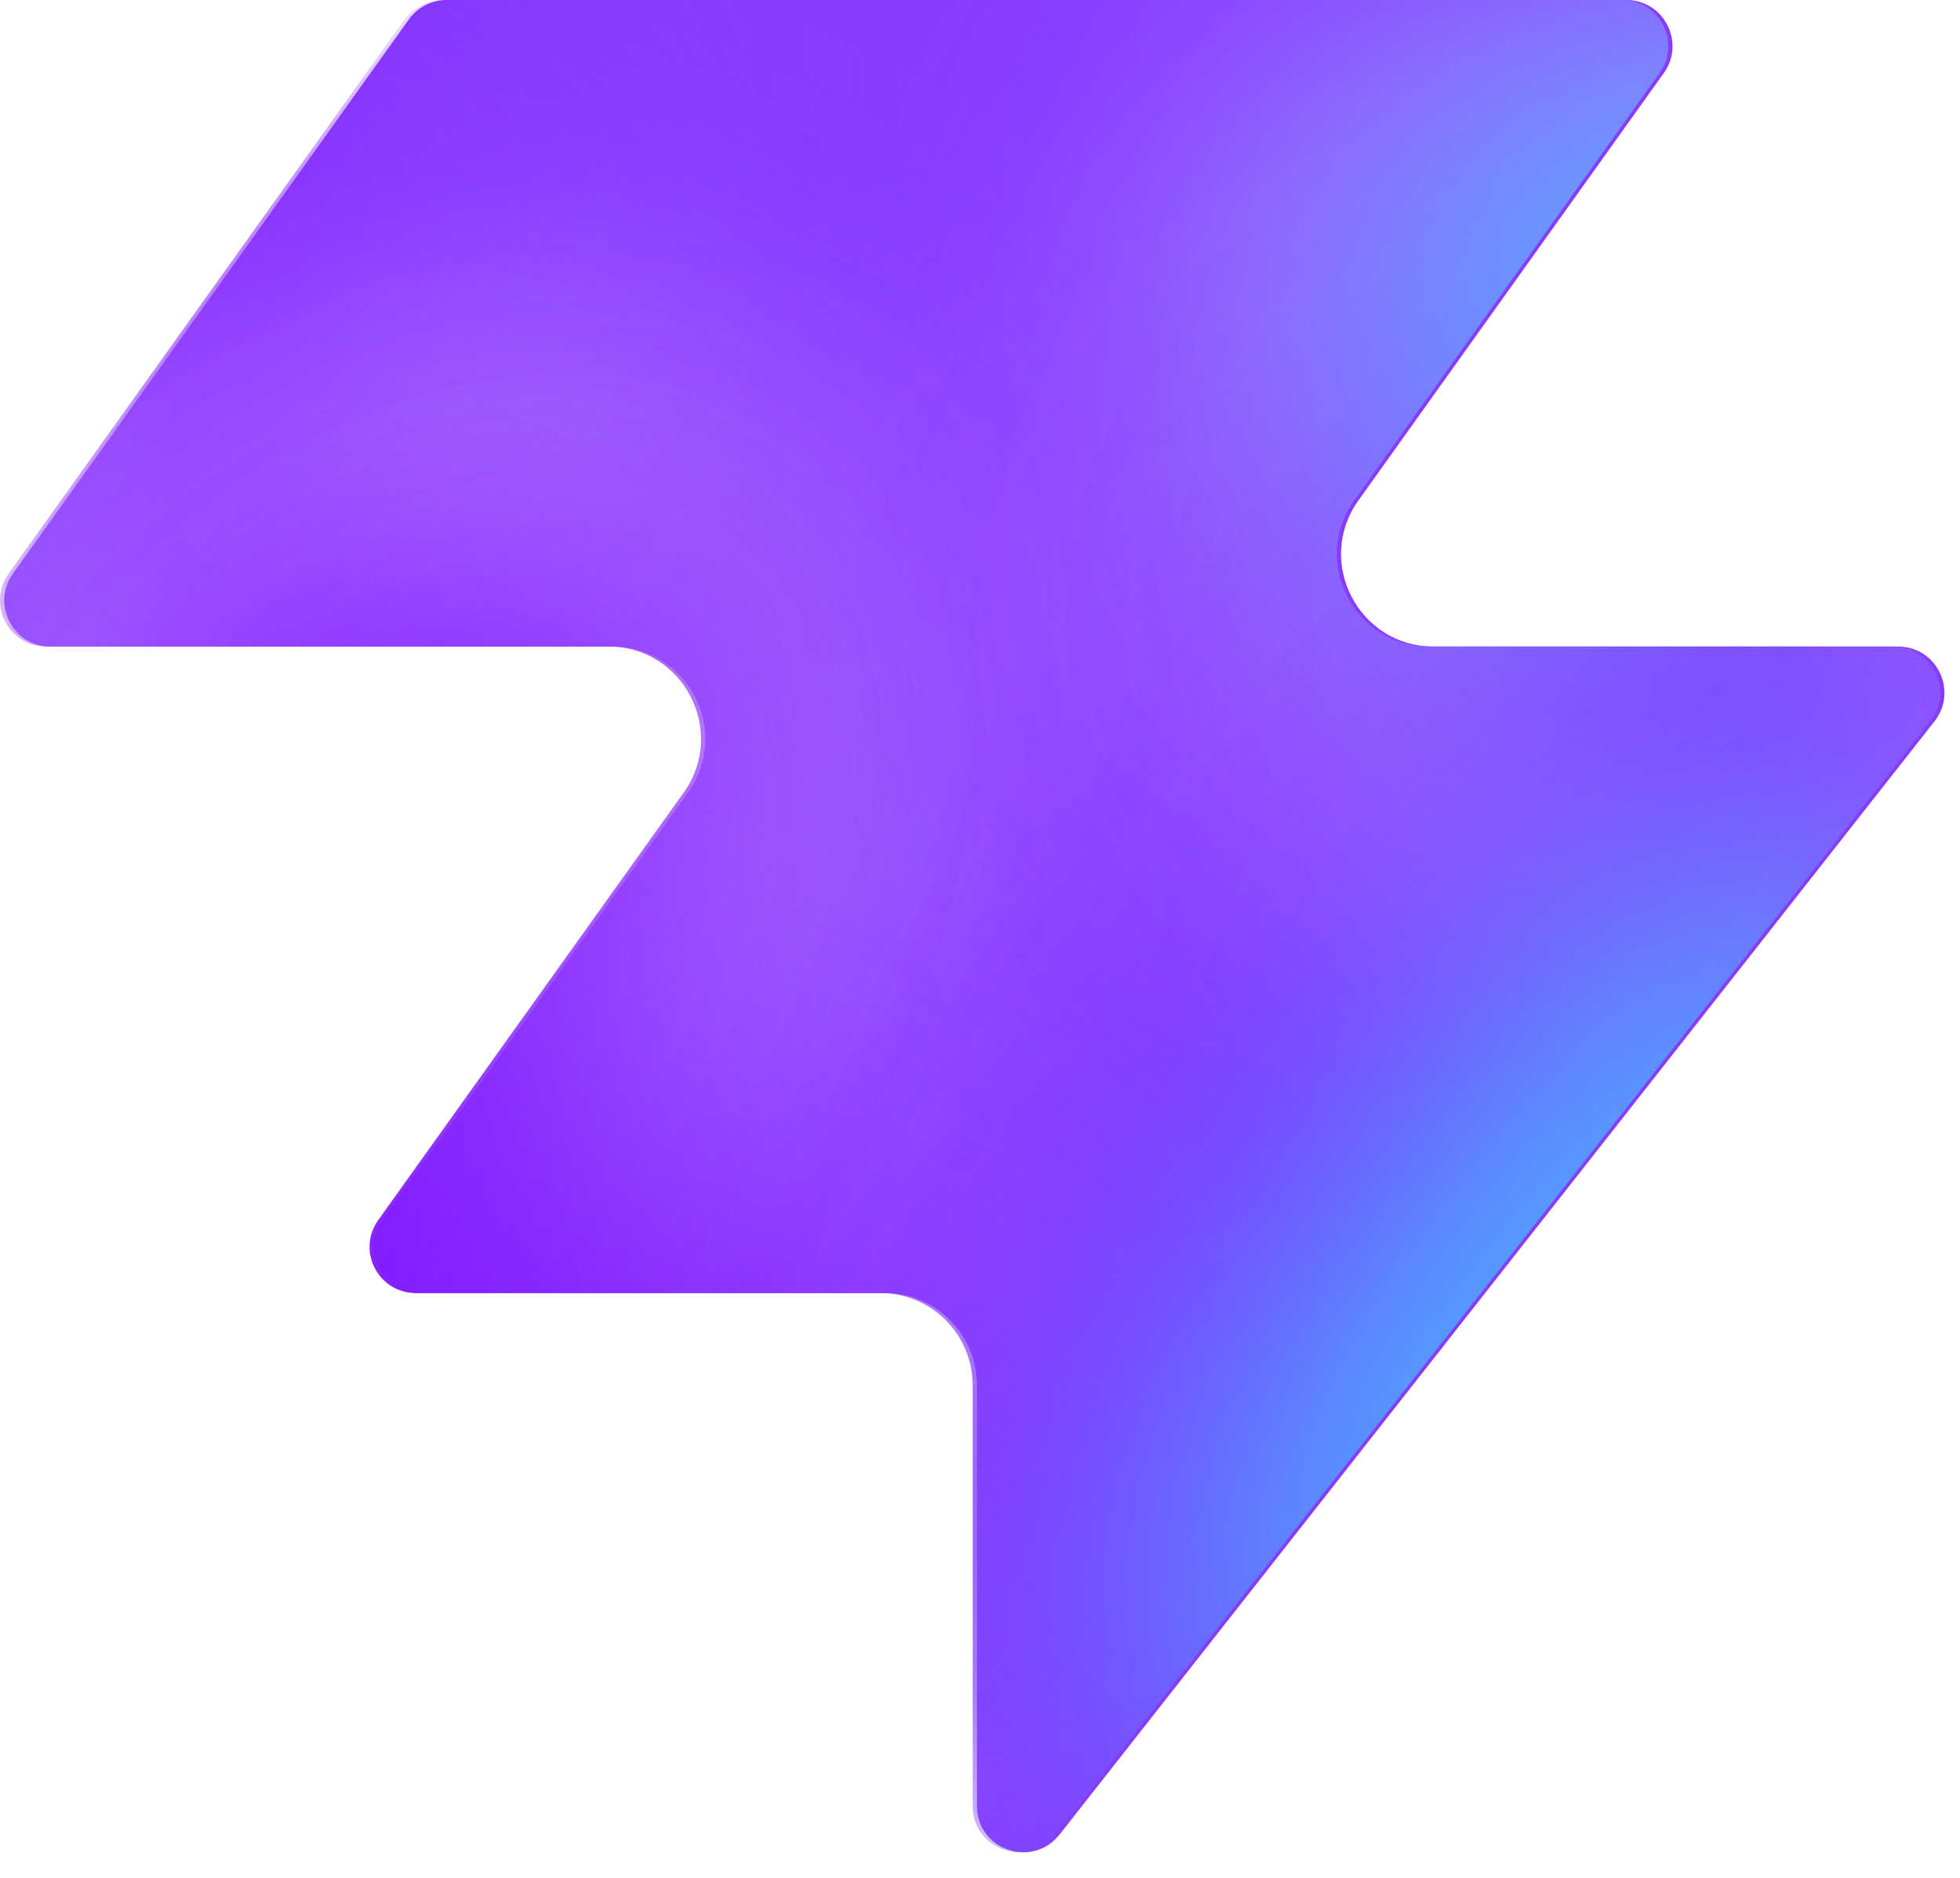
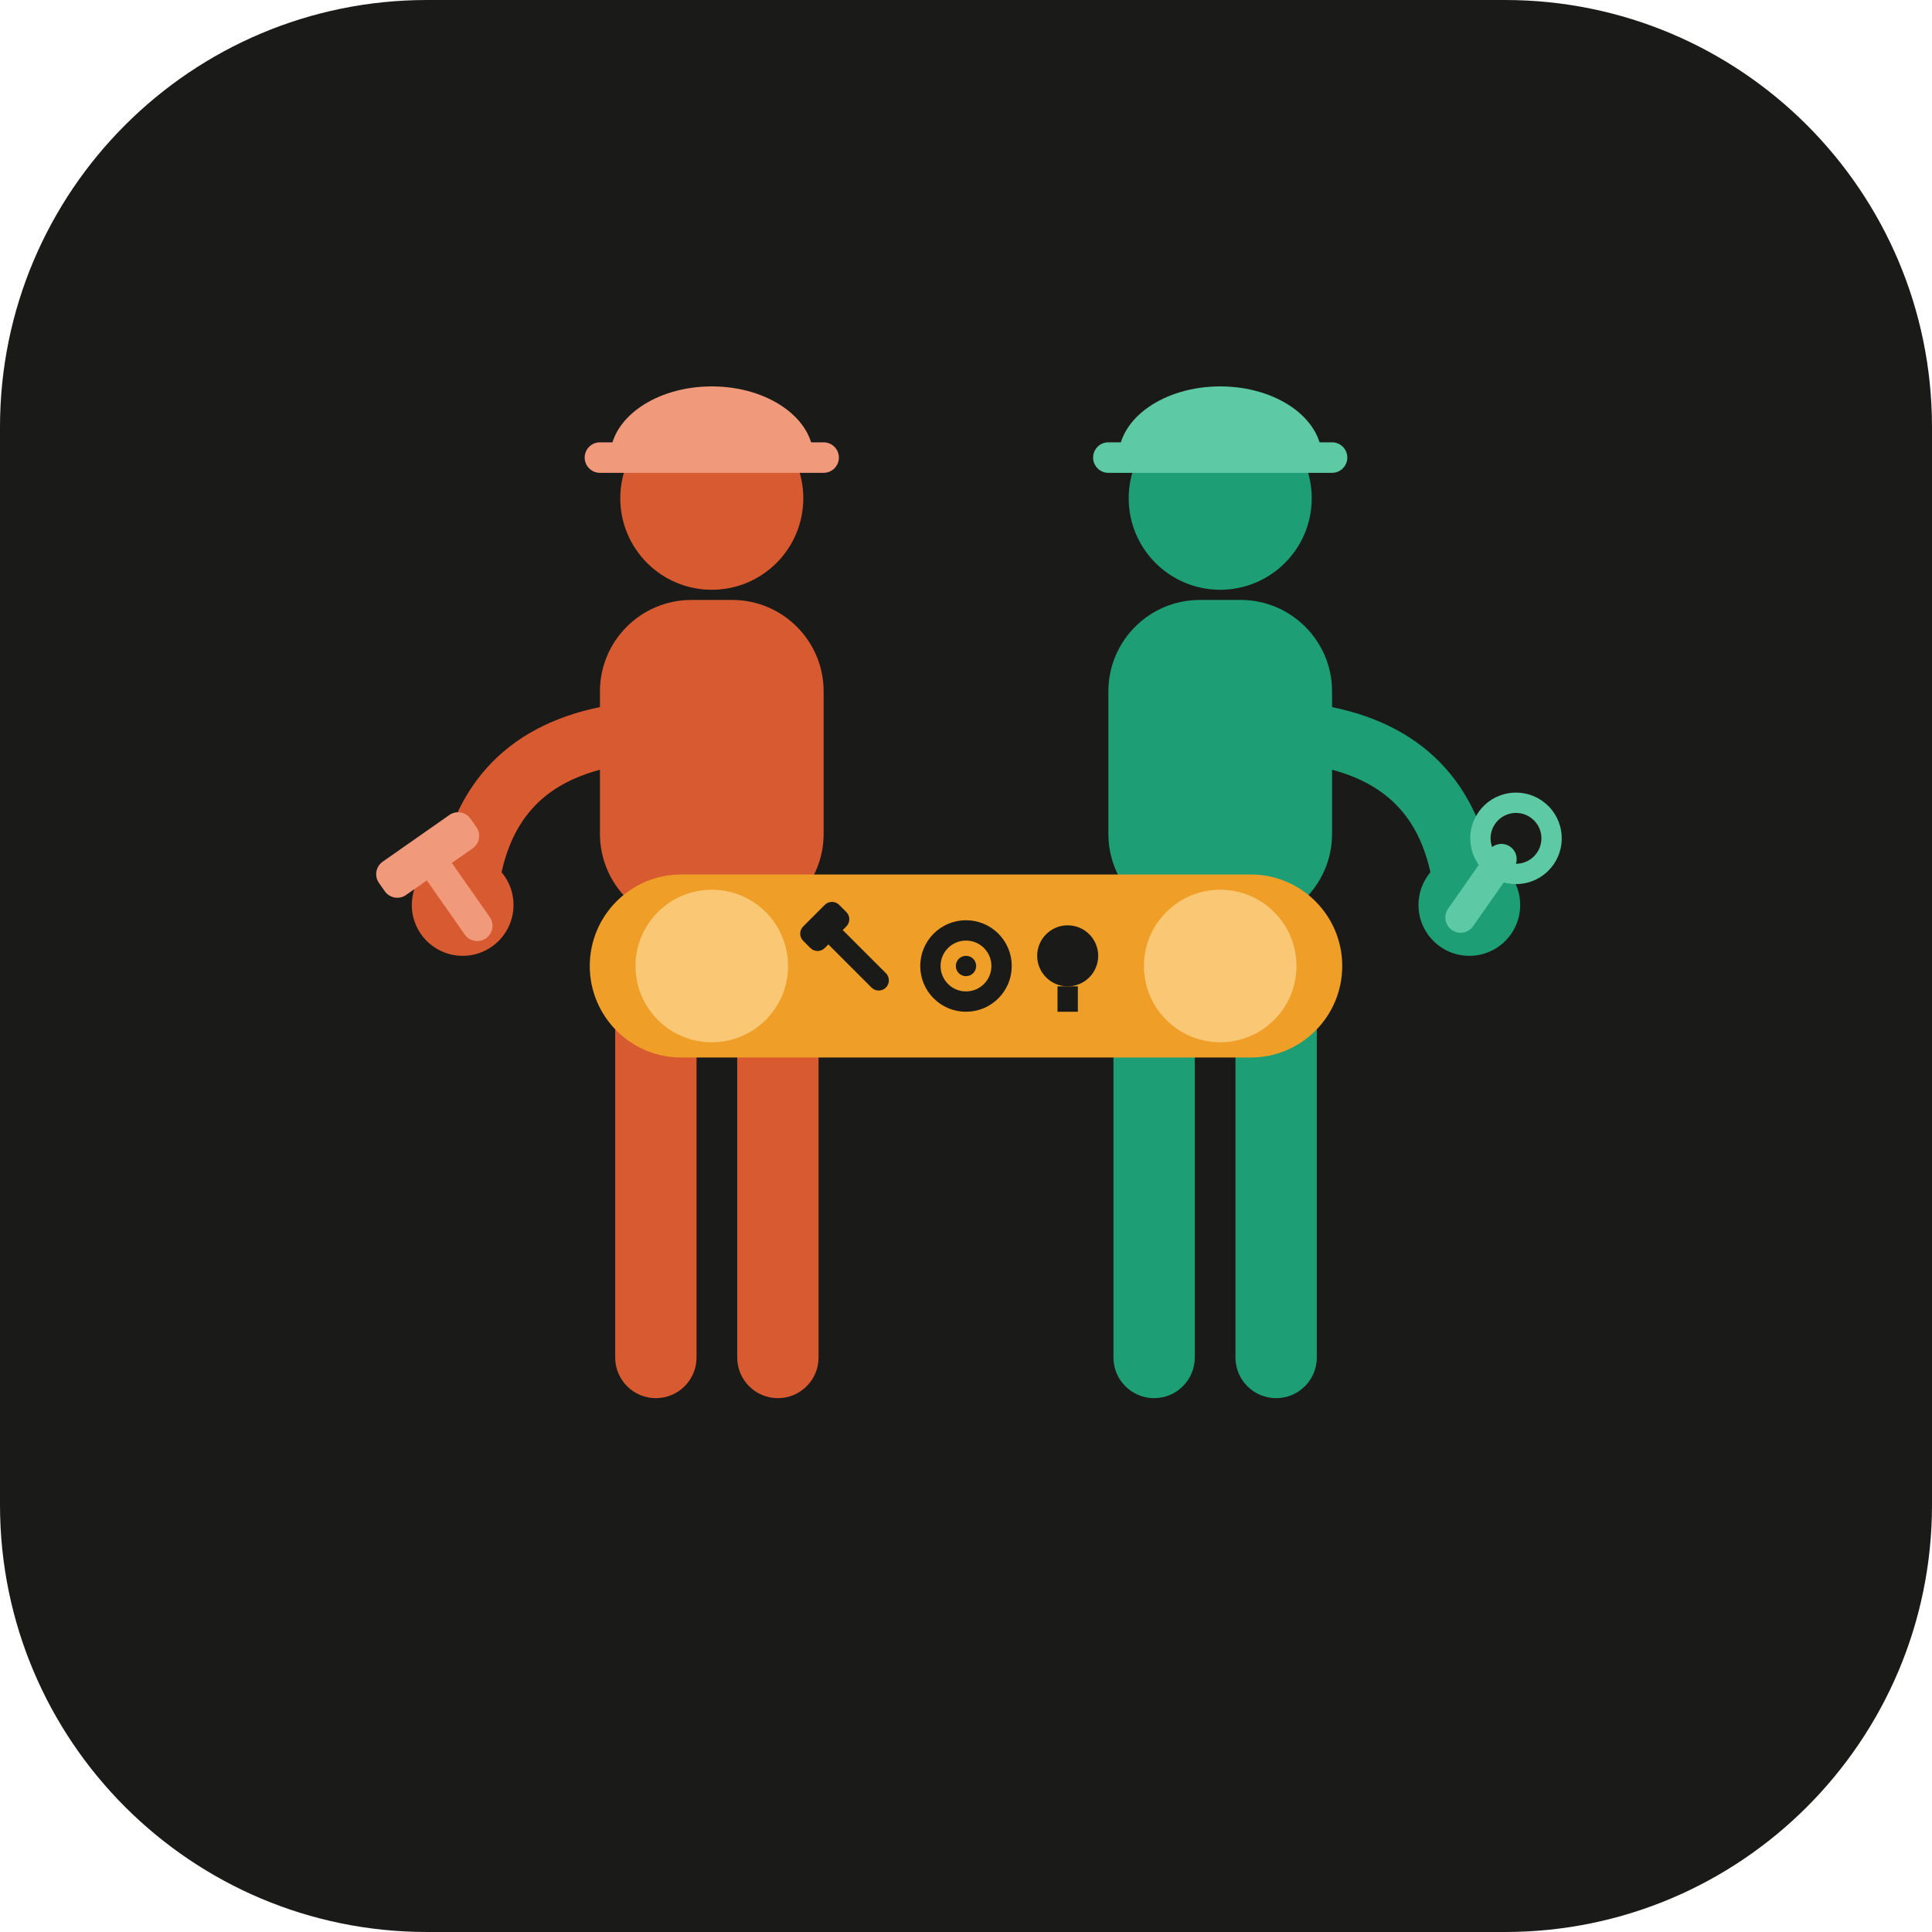
- <svg xmlns="http://www.w3.org/2000/svg" width="48" height="46" fill="none" viewBox="0 0 48 46">
-   <path fill="#863bff" d="M25.946 44.938c-.664.845-2.021.375-2.021-.698V33.937a2.26 2.26 0 0 0-2.262-2.262H10.287c-.92 0-1.456-1.04-.92-1.788l7.48-10.471c1.07-1.497 0-3.578-1.842-3.578H1.237c-.92 0-1.456-1.04-.92-1.788L10.013.474c.214-.297.556-.474.92-.474h28.894c.92 0 1.456 1.04.92 1.788l-7.48 10.471c-1.07 1.498 0 3.579 1.842 3.579h11.377c.943 0 1.473 1.088.89 1.83L25.947 44.94z" style="fill:#863bff;fill:color(display-p3 .525 .23 1);fill-opacity:1" />
-   <mask id="a" width="48" height="46" x="0" y="0" maskUnits="userSpaceOnUse" style="mask-type:alpha">
-     <path fill="#000" d="M25.842 44.938c-.664.844-2.021.375-2.021-.698V33.937a2.26 2.26 0 0 0-2.262-2.262H10.183c-.92 0-1.456-1.04-.92-1.788l7.48-10.471c1.07-1.498 0-3.579-1.842-3.579H1.133c-.92 0-1.456-1.04-.92-1.787L9.91.473c.214-.297.556-.474.92-.474h28.894c.92 0 1.456 1.04.92 1.788l-7.48 10.471c-1.07 1.498 0 3.578 1.842 3.578h11.377c.943 0 1.473 1.088.89 1.832L25.843 44.94z" style="fill:#000;fill-opacity:1" />
-   </mask>
-   <g mask="url(#a)">
-     <g filter="url(#b)">
-       <ellipse cx="5.508" cy="14.704" fill="#ede6ff" rx="5.508" ry="14.704" style="fill:#ede6ff;fill:color(display-p3 .927 .903 1);fill-opacity:1" transform="matrix(.00324 1 1 -.00324 -4.47 31.516)" />
-     </g>
-     <g filter="url(#c)">
-       <ellipse cx="10.399" cy="29.851" fill="#ede6ff" rx="10.399" ry="29.851" style="fill:#ede6ff;fill:color(display-p3 .927 .903 1);fill-opacity:1" transform="matrix(.00324 1 1 -.00324 -39.328 7.883)" />
-     </g>
-     <g filter="url(#d)">
-       <ellipse cx="5.508" cy="30.487" fill="#7e14ff" rx="5.508" ry="30.487" style="fill:#7e14ff;fill:color(display-p3 .492 .077 1);fill-opacity:1" transform="rotate(89.814 -25.913 -14.639)scale(1 -1)" />
-     </g>
-     <g filter="url(#e)">
-       <ellipse cx="5.508" cy="30.599" fill="#7e14ff" rx="5.508" ry="30.599" style="fill:#7e14ff;fill:color(display-p3 .492 .077 1);fill-opacity:1" transform="rotate(89.814 -32.644 -3.334)scale(1 -1)" />
-     </g>
-     <g filter="url(#f)">
-       <ellipse cx="5.508" cy="30.599" fill="#7e14ff" rx="5.508" ry="30.599" style="fill:#7e14ff;fill:color(display-p3 .492 .077 1);fill-opacity:1" transform="matrix(.00324 1 1 -.00324 -34.34 30.47)" />
-     </g>
-     <g filter="url(#g)">
-       <ellipse cx="14.072" cy="22.078" fill="#ede6ff" rx="14.072" ry="22.078" style="fill:#ede6ff;fill:color(display-p3 .927 .903 1);fill-opacity:1" transform="rotate(93.35 24.506 48.493)scale(-1 1)" />
-     </g>
-     <g filter="url(#h)">
-       <ellipse cx="3.47" cy="21.501" fill="#7e14ff" rx="3.47" ry="21.501" style="fill:#7e14ff;fill:color(display-p3 .492 .077 1);fill-opacity:1" transform="rotate(89.009 28.708 47.59)scale(-1 1)" />
-     </g>
-     <g filter="url(#i)">
-       <ellipse cx="3.47" cy="21.501" fill="#7e14ff" rx="3.47" ry="21.501" style="fill:#7e14ff;fill:color(display-p3 .492 .077 1);fill-opacity:1" transform="rotate(89.009 28.708 47.59)scale(-1 1)" />
-     </g>
-     <g filter="url(#j)">
-       <ellipse cx=".387" cy="8.972" fill="#7e14ff" rx="4.407" ry="29.108" style="fill:#7e14ff;fill:color(display-p3 .492 .077 1);fill-opacity:1" transform="rotate(39.51 .387 8.972)" />
-     </g>
-     <g filter="url(#k)">
-       <ellipse cx="47.523" cy="-6.092" fill="#7e14ff" rx="4.407" ry="29.108" style="fill:#7e14ff;fill:color(display-p3 .492 .077 1);fill-opacity:1" transform="rotate(37.892 47.523 -6.092)" />
-     </g>
-     <g filter="url(#l)">
-       <ellipse cx="41.412" cy="6.333" fill="#47bfff" rx="5.971" ry="9.665" style="fill:#47bfff;fill:color(display-p3 .28 .748 1);fill-opacity:1" transform="rotate(37.892 41.412 6.333)" />
-     </g>
-     <g filter="url(#m)">
-       <ellipse cx="-1.879" cy="38.332" fill="#7e14ff" rx="4.407" ry="29.108" style="fill:#7e14ff;fill:color(display-p3 .492 .077 1);fill-opacity:1" transform="rotate(37.892 -1.88 38.332)" />
-     </g>
-     <g filter="url(#n)">
-       <ellipse cx="-1.879" cy="38.332" fill="#7e14ff" rx="4.407" ry="29.108" style="fill:#7e14ff;fill:color(display-p3 .492 .077 1);fill-opacity:1" transform="rotate(37.892 -1.88 38.332)" />
-     </g>
-     <g filter="url(#o)">
-       <ellipse cx="35.651" cy="29.907" fill="#7e14ff" rx="4.407" ry="29.108" style="fill:#7e14ff;fill:color(display-p3 .492 .077 1);fill-opacity:1" transform="rotate(37.892 35.651 29.907)" />
-     </g>
-     <g filter="url(#p)">
-       <ellipse cx="38.418" cy="32.4" fill="#47bfff" rx="5.971" ry="15.297" style="fill:#47bfff;fill:color(display-p3 .28 .748 1);fill-opacity:1" transform="rotate(37.892 38.418 32.4)" />
-     </g>
+ <svg xmlns="http://www.w3.org/2000/svg" width="1024" height="1024" viewBox="0 0 380 380">
+   <rect x="0" y="0" width="380" height="380" rx="84" fill="#1A1A18" />
+   <circle cx="140" cy="98" r="18" fill="#D85A30" />
+   <path d="M120,90 A20,14 0 0 1 160,90 Z" fill="#F0997B" />
+   <rect x="115" y="87" width="50" height="6" rx="3" fill="#F0997B" />
+   <rect x="118" y="118" width="44" height="64" rx="18" fill="#D85A30" />
+   <rect x="121" y="180" width="16" height="95" rx="8" fill="#D85A30" />
+   <rect x="145" y="180" width="16" height="95" rx="8" fill="#D85A30" />
+   <path d="M119,145 Q95,150 92,175" fill="none" stroke="#D85A30" stroke-width="12" stroke-linecap="round" />
+   <circle cx="91" cy="178" r="10" fill="#D85A30" />
+   <g transform="translate(91,178) rotate(-35)">
+     <rect x="-3" y="-14" width="6" height="22" rx="3" fill="#F0997B" />
+     <rect x="-11" y="-16" width="22" height="8" rx="3" fill="#F0997B" />
  </g>
-   <defs>
-     <filter id="b" width="60.045" height="41.654" x="-19.77" y="16.149" color-interpolation-filters="sRGB" filterUnits="userSpaceOnUse">
-       <feFlood flood-opacity="0" result="BackgroundImageFix" />
-       <feBlend in="SourceGraphic" in2="BackgroundImageFix" result="shape" />
-       <feGaussianBlur result="effect1_foregroundBlur_2002_17158" stdDeviation="7.659" />
-     </filter>
-     <filter id="c" width="90.34" height="51.437" x="-54.613" y="-7.533" color-interpolation-filters="sRGB" filterUnits="userSpaceOnUse">
-       <feFlood flood-opacity="0" result="BackgroundImageFix" />
-       <feBlend in="SourceGraphic" in2="BackgroundImageFix" result="shape" />
-       <feGaussianBlur result="effect1_foregroundBlur_2002_17158" stdDeviation="7.659" />
-     </filter>
-     <filter id="d" width="79.355" height="29.4" x="-49.64" y="2.03" color-interpolation-filters="sRGB" filterUnits="userSpaceOnUse">
-       <feFlood flood-opacity="0" result="BackgroundImageFix" />
-       <feBlend in="SourceGraphic" in2="BackgroundImageFix" result="shape" />
-       <feGaussianBlur result="effect1_foregroundBlur_2002_17158" stdDeviation="4.596" />
-     </filter>
-     <filter id="e" width="79.579" height="29.4" x="-45.045" y="20.029" color-interpolation-filters="sRGB" filterUnits="userSpaceOnUse">
-       <feFlood flood-opacity="0" result="BackgroundImageFix" />
-       <feBlend in="SourceGraphic" in2="BackgroundImageFix" result="shape" />
-       <feGaussianBlur result="effect1_foregroundBlur_2002_17158" stdDeviation="4.596" />
-     </filter>
-     <filter id="f" width="79.579" height="29.4" x="-43.513" y="21.178" color-interpolation-filters="sRGB" filterUnits="userSpaceOnUse">
-       <feFlood flood-opacity="0" result="BackgroundImageFix" />
-       <feBlend in="SourceGraphic" in2="BackgroundImageFix" result="shape" />
-       <feGaussianBlur result="effect1_foregroundBlur_2002_17158" stdDeviation="4.596" />
-     </filter>
-     <filter id="g" width="74.749" height="58.852" x="15.756" y="-17.901" color-interpolation-filters="sRGB" filterUnits="userSpaceOnUse">
-       <feFlood flood-opacity="0" result="BackgroundImageFix" />
-       <feBlend in="SourceGraphic" in2="BackgroundImageFix" result="shape" />
-       <feGaussianBlur result="effect1_foregroundBlur_2002_17158" stdDeviation="7.659" />
-     </filter>
-     <filter id="h" width="61.377" height="25.362" x="23.548" y="2.284" color-interpolation-filters="sRGB" filterUnits="userSpaceOnUse">
-       <feFlood flood-opacity="0" result="BackgroundImageFix" />
-       <feBlend in="SourceGraphic" in2="BackgroundImageFix" result="shape" />
-       <feGaussianBlur result="effect1_foregroundBlur_2002_17158" stdDeviation="4.596" />
-     </filter>
-     <filter id="i" width="61.377" height="25.362" x="23.548" y="2.284" color-interpolation-filters="sRGB" filterUnits="userSpaceOnUse">
-       <feFlood flood-opacity="0" result="BackgroundImageFix" />
-       <feBlend in="SourceGraphic" in2="BackgroundImageFix" result="shape" />
-       <feGaussianBlur result="effect1_foregroundBlur_2002_17158" stdDeviation="4.596" />
-     </filter>
-     <filter id="j" width="56.045" height="63.649" x="-27.636" y="-22.853" color-interpolation-filters="sRGB" filterUnits="userSpaceOnUse">
-       <feFlood flood-opacity="0" result="BackgroundImageFix" />
-       <feBlend in="SourceGraphic" in2="BackgroundImageFix" result="shape" />
-       <feGaussianBlur result="effect1_foregroundBlur_2002_17158" stdDeviation="4.596" />
-     </filter>
-     <filter id="k" width="54.814" height="64.646" x="20.116" y="-38.415" color-interpolation-filters="sRGB" filterUnits="userSpaceOnUse">
-       <feFlood flood-opacity="0" result="BackgroundImageFix" />
-       <feBlend in="SourceGraphic" in2="BackgroundImageFix" result="shape" />
-       <feGaussianBlur result="effect1_foregroundBlur_2002_17158" stdDeviation="4.596" />
-     </filter>
-     <filter id="l" width="33.541" height="35.313" x="24.641" y="-11.323" color-interpolation-filters="sRGB" filterUnits="userSpaceOnUse">
-       <feFlood flood-opacity="0" result="BackgroundImageFix" />
-       <feBlend in="SourceGraphic" in2="BackgroundImageFix" result="shape" />
-       <feGaussianBlur result="effect1_foregroundBlur_2002_17158" stdDeviation="4.596" />
-     </filter>
-     <filter id="m" width="54.814" height="64.646" x="-29.286" y="6.009" color-interpolation-filters="sRGB" filterUnits="userSpaceOnUse">
-       <feFlood flood-opacity="0" result="BackgroundImageFix" />
-       <feBlend in="SourceGraphic" in2="BackgroundImageFix" result="shape" />
-       <feGaussianBlur result="effect1_foregroundBlur_2002_17158" stdDeviation="4.596" />
-     </filter>
-     <filter id="n" width="54.814" height="64.646" x="-29.286" y="6.009" color-interpolation-filters="sRGB" filterUnits="userSpaceOnUse">
-       <feFlood flood-opacity="0" result="BackgroundImageFix" />
-       <feBlend in="SourceGraphic" in2="BackgroundImageFix" result="shape" />
-       <feGaussianBlur result="effect1_foregroundBlur_2002_17158" stdDeviation="4.596" />
-     </filter>
-     <filter id="o" width="54.814" height="64.646" x="8.244" y="-2.416" color-interpolation-filters="sRGB" filterUnits="userSpaceOnUse">
-       <feFlood flood-opacity="0" result="BackgroundImageFix" />
-       <feBlend in="SourceGraphic" in2="BackgroundImageFix" result="shape" />
-       <feGaussianBlur result="effect1_foregroundBlur_2002_17158" stdDeviation="4.596" />
-     </filter>
-     <filter id="p" width="39.409" height="43.623" x="18.713" y="10.588" color-interpolation-filters="sRGB" filterUnits="userSpaceOnUse">
-       <feFlood flood-opacity="0" result="BackgroundImageFix" />
-       <feBlend in="SourceGraphic" in2="BackgroundImageFix" result="shape" />
-       <feGaussianBlur result="effect1_foregroundBlur_2002_17158" stdDeviation="4.596" />
-     </filter>
-   </defs>
+   <circle cx="240" cy="98" r="18" fill="#1D9E75" />
+   <path d="M220,90 A20,14 0 0 1 260,90 Z" fill="#5DCAA5" />
+   <rect x="215" y="87" width="50" height="6" rx="3" fill="#5DCAA5" />
+   <rect x="218" y="118" width="44" height="64" rx="18" fill="#1D9E75" />
+   <rect x="219" y="180" width="16" height="95" rx="8" fill="#1D9E75" />
+   <rect x="243" y="180" width="16" height="95" rx="8" fill="#1D9E75" />
+   <path d="M261,145 Q285,150 288,175" fill="none" stroke="#1D9E75" stroke-width="12" stroke-linecap="round" />
+   <circle cx="289" cy="178" r="10" fill="#1D9E75" />
+   <g transform="translate(289,178) rotate(35)">
+     <rect x="-3" y="-14" width="6" height="20" rx="3" fill="#5DCAA5" />
+     <circle cx="0" cy="-16" r="7" fill="none" stroke="#5DCAA5" stroke-width="4" />
+   </g>
+   <rect x="116" y="172" width="148" height="36" rx="18" fill="#EF9F27" />
+   <circle cx="140" cy="190" r="15" fill="#FAC775" />
+   <circle cx="240" cy="190" r="15" fill="#FAC775" />
+   <g transform="translate(170,190) rotate(-45)">
+     <rect x="-2" y="-10" width="4" height="16" rx="2" fill="#1A1A18" />
+     <rect x="-5" y="-14" width="10" height="6" rx="2" fill="#1A1A18" />
+   </g>
+   <circle cx="190" cy="190" r="7" fill="none" stroke="#1A1A18" stroke-width="4" />
+   <circle cx="190" cy="190" r="2" fill="#1A1A18" />
+   <circle cx="210" cy="188" r="6" fill="#1A1A18" />
+   <rect x="208" y="194" width="4" height="5" fill="#1A1A18" />
</svg>
